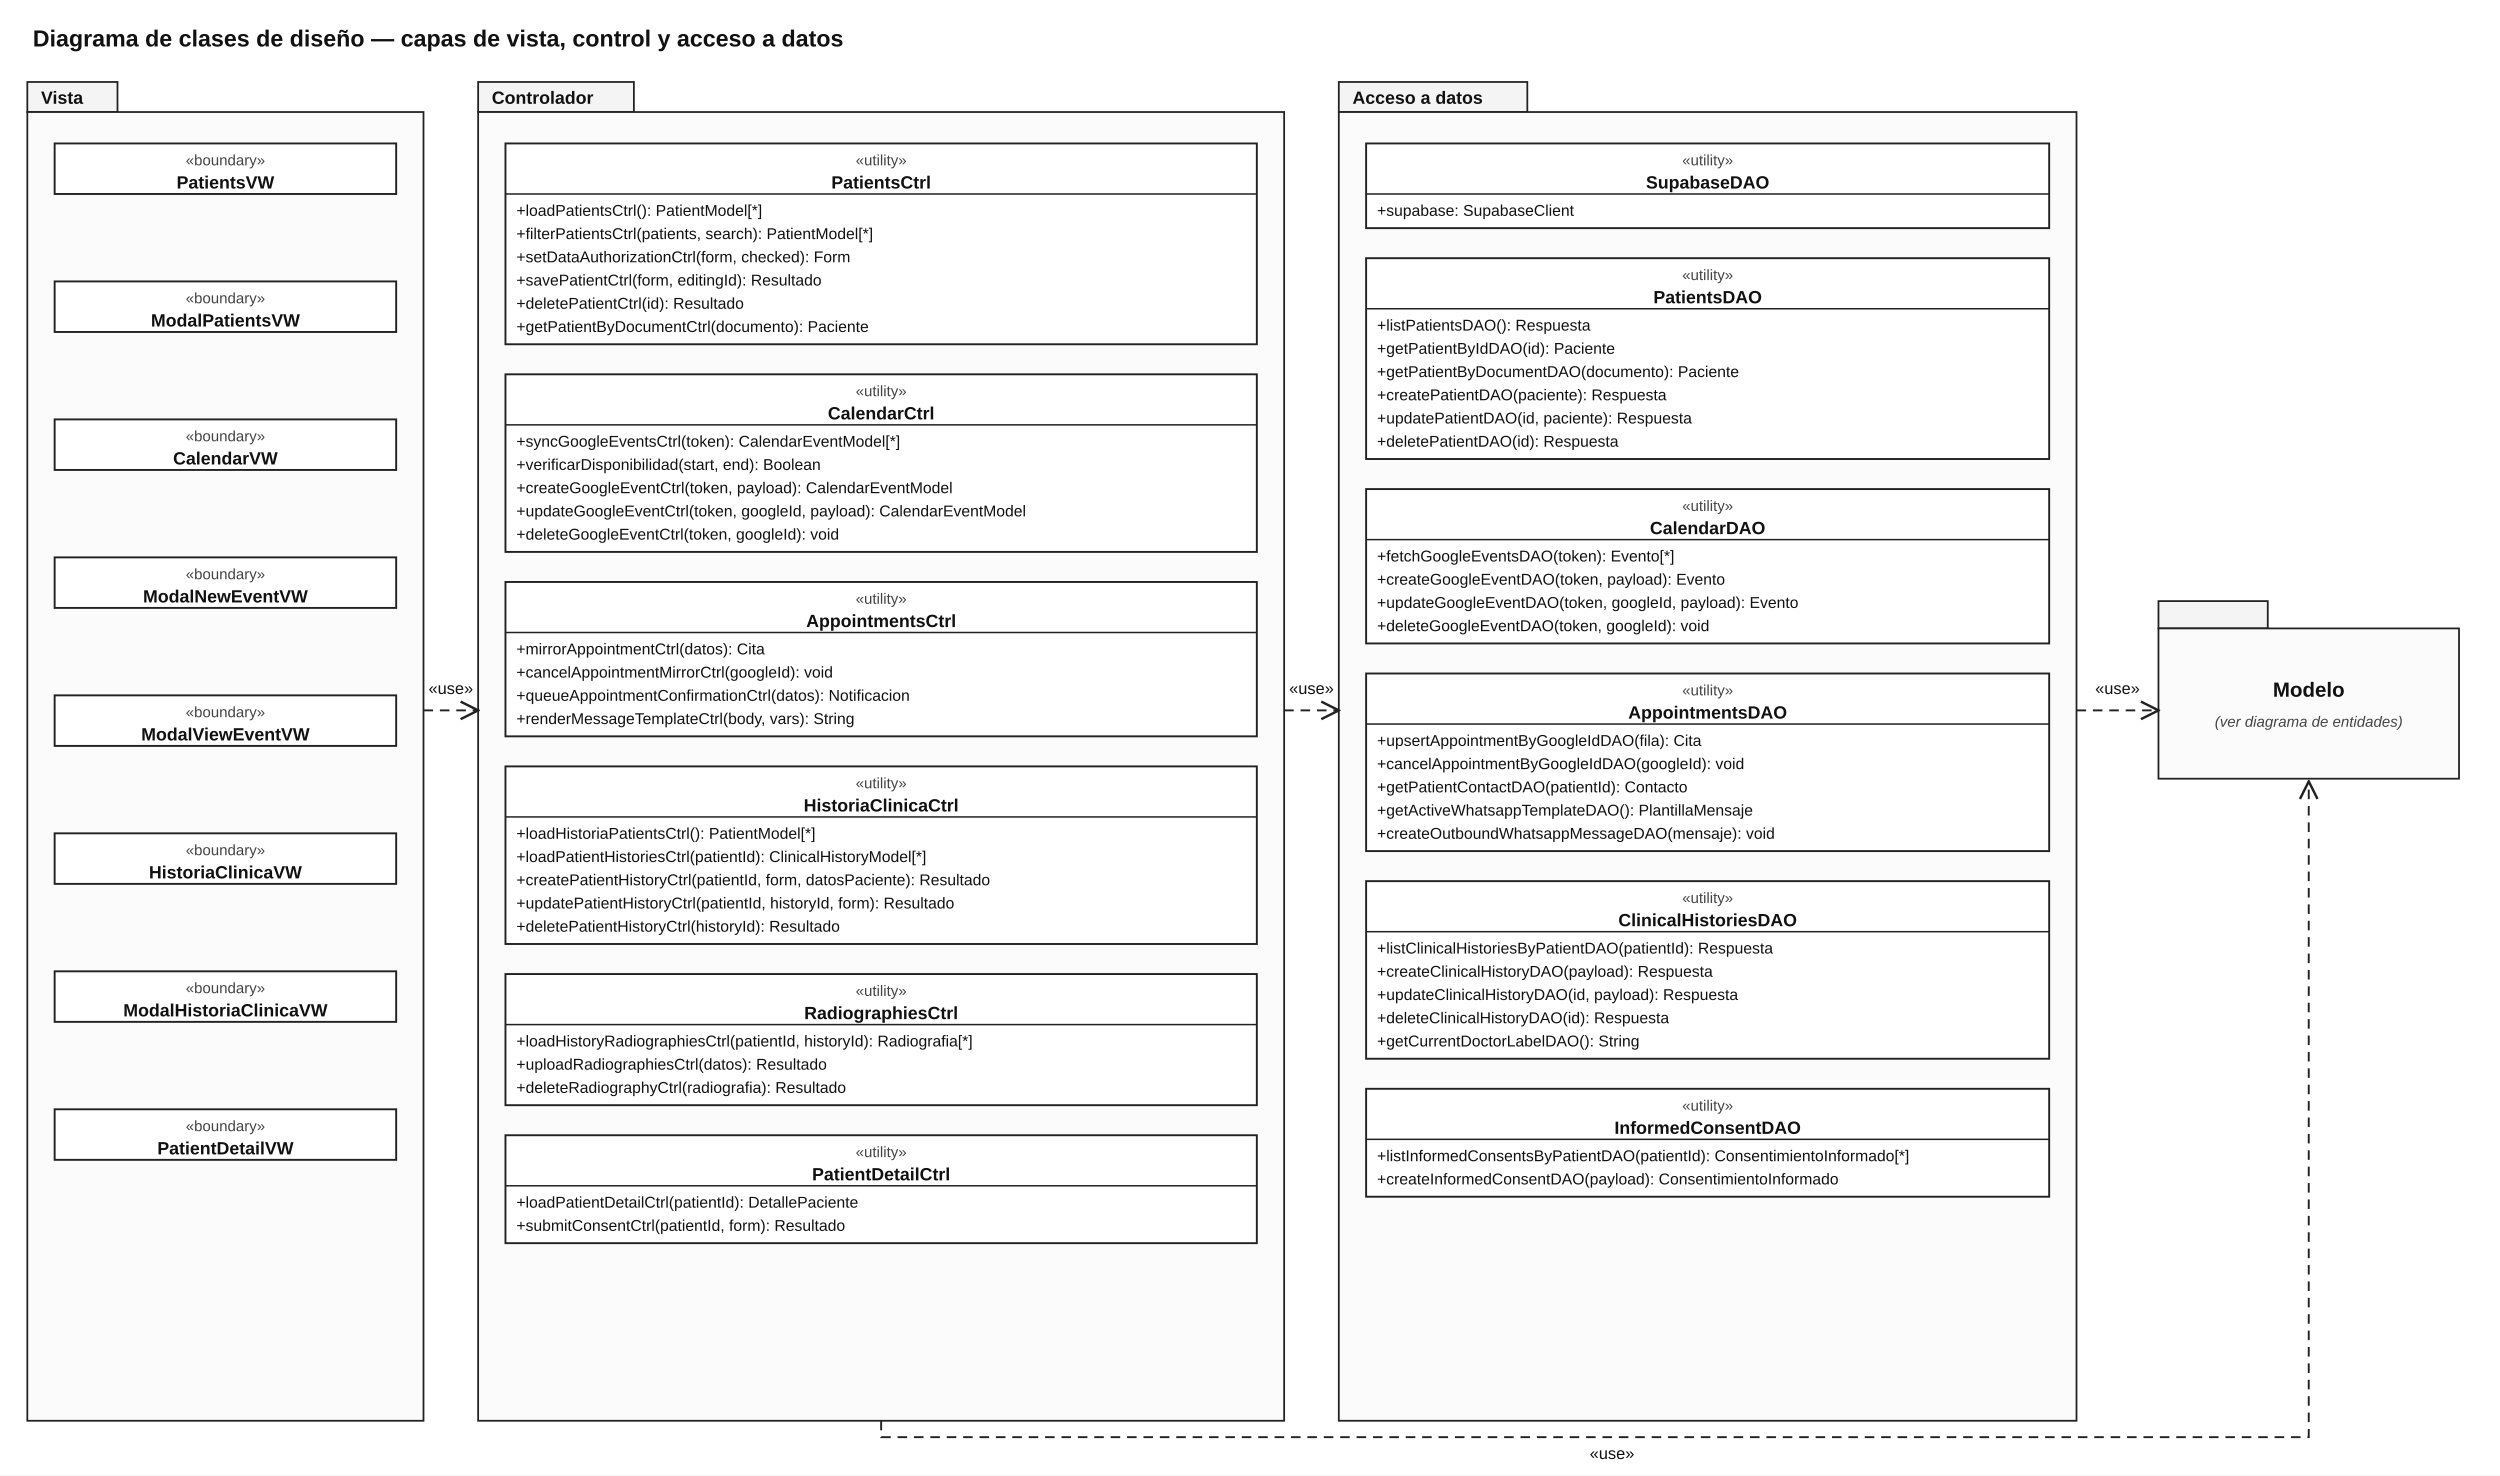
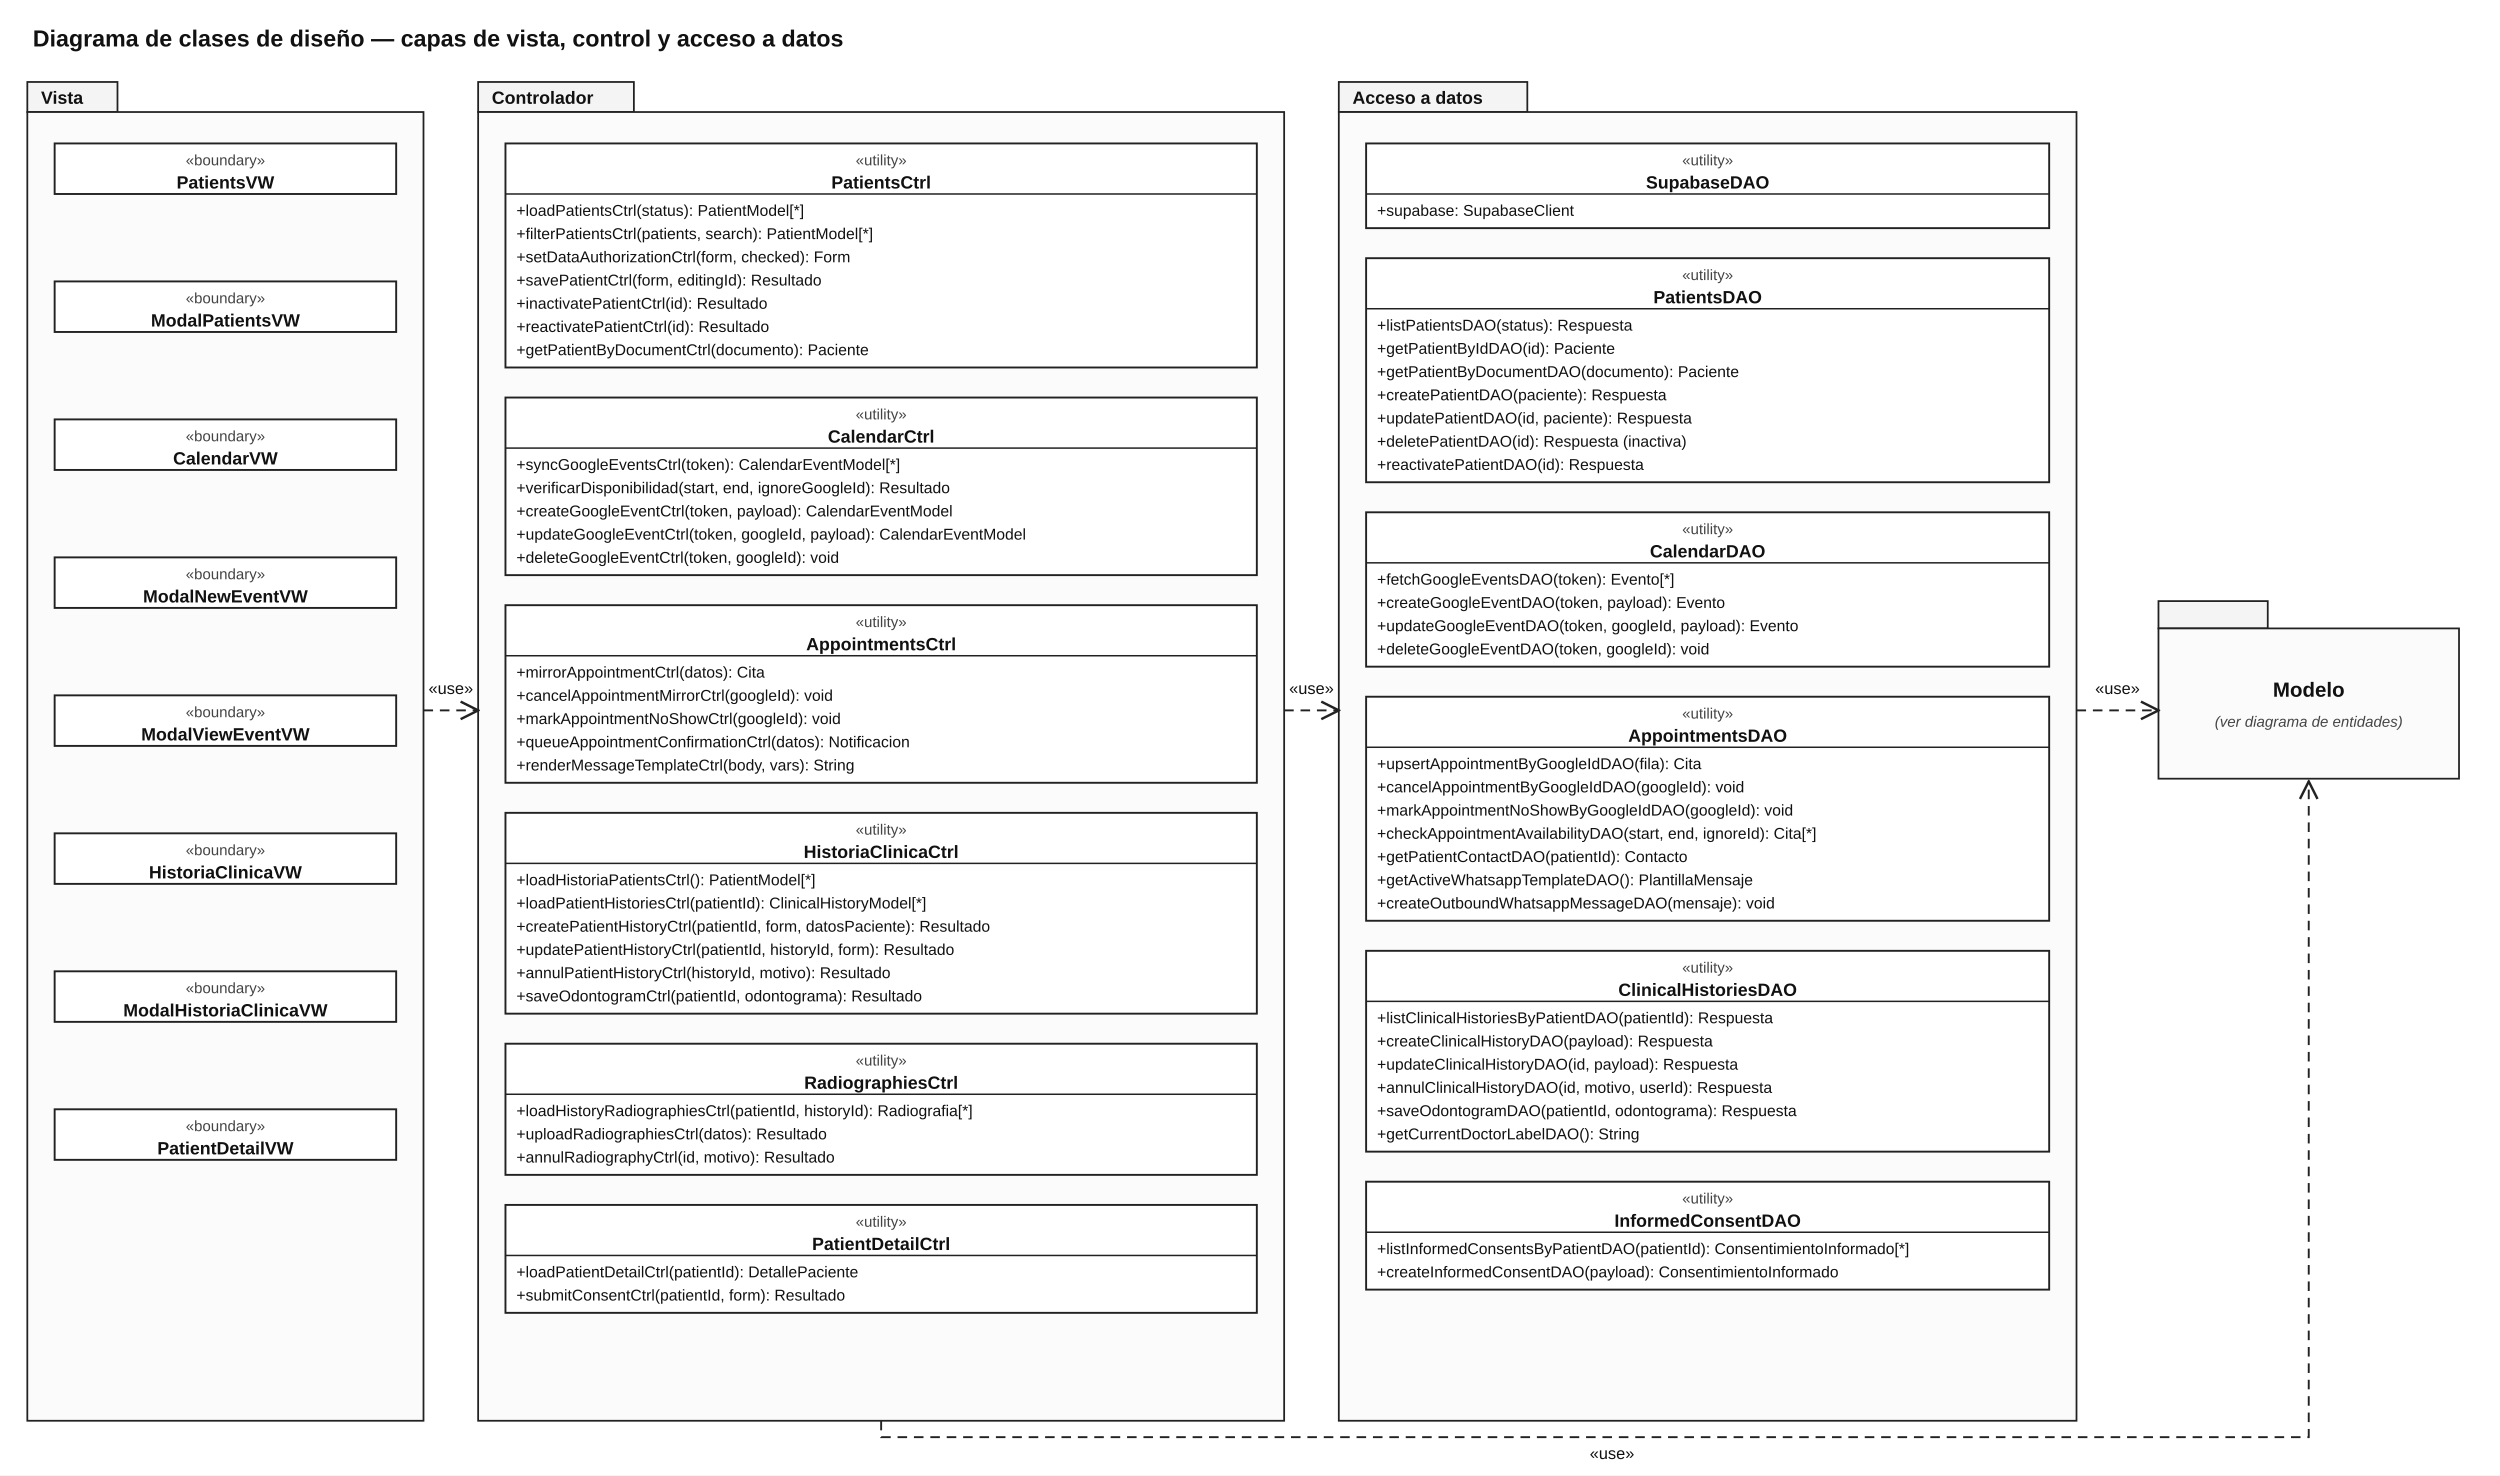
<svg xmlns="http://www.w3.org/2000/svg" width="1830" height="1080" viewBox="0 0 1830 1080">
  <defs>
    <marker id="o" viewBox="0 0 12 12" refX="11" refY="6" markerWidth="11" markerHeight="11" orient="auto">
      <path d="M1,1 L11,6 L1,11" fill="none" stroke="#222" stroke-width="1.4" />
    </marker>
  </defs>
  <rect width="1830" height="1080" fill="#fff" />
  <text x="24.0" y="34.0" font-family="Liberation Sans, Arial, Helvetica, sans-serif" font-size="17" font-weight="bold" font-style="normal" text-anchor="start" fill="#111">Diagrama de clases de diseño — capas de vista, control y acceso a datos</text>
  <rect x="20" y="60" width="66" height="22" fill="#f4f4f4" stroke="#222" stroke-width="1.3" />
  <text x="30.0" y="76.0" font-family="Liberation Sans, Arial, Helvetica, sans-serif" font-size="13" font-weight="bold" font-style="normal" text-anchor="start" fill="#111">Vista</text>
  <rect x="20" y="82" width="290" height="958" fill="#fbfbfb" stroke="#222" stroke-width="1.3" />
  <rect x="350" y="60" width="114" height="22" fill="#f4f4f4" stroke="#222" stroke-width="1.3" />
  <text x="360.0" y="76.0" font-family="Liberation Sans, Arial, Helvetica, sans-serif" font-size="13" font-weight="bold" font-style="normal" text-anchor="start" fill="#111">Controlador</text>
  <rect x="350" y="82" width="590" height="958" fill="#fbfbfb" stroke="#222" stroke-width="1.3" />
  <rect x="980" y="60" width="138" height="22" fill="#f4f4f4" stroke="#222" stroke-width="1.3" />
  <text x="990.0" y="76.0" font-family="Liberation Sans, Arial, Helvetica, sans-serif" font-size="13" font-weight="bold" font-style="normal" text-anchor="start" fill="#111">Acceso a datos</text>
  <rect x="980" y="82" width="540" height="958" fill="#fbfbfb" stroke="#222" stroke-width="1.3" />
  <rect x="40" y="105" width="250" height="37" fill="#fff" stroke="#222" stroke-width="1.4" />
  <text x="165.0" y="121.0" font-family="Liberation Sans, Arial, Helvetica, sans-serif" font-size="11" font-weight="normal" font-style="normal" text-anchor="middle" fill="#444">«boundary»</text>
  <text x="165.0" y="138.0" font-family="Liberation Sans, Arial, Helvetica, sans-serif" font-size="13" font-weight="bold" font-style="normal" text-anchor="middle" fill="#111">PatientsVW</text>
  <rect x="40" y="206" width="250" height="37" fill="#fff" stroke="#222" stroke-width="1.4" />
  <text x="165.0" y="222.0" font-family="Liberation Sans, Arial, Helvetica, sans-serif" font-size="11" font-weight="normal" font-style="normal" text-anchor="middle" fill="#444">«boundary»</text>
  <text x="165.0" y="239.0" font-family="Liberation Sans, Arial, Helvetica, sans-serif" font-size="13" font-weight="bold" font-style="normal" text-anchor="middle" fill="#111">ModalPatientsVW</text>
  <rect x="40" y="307" width="250" height="37" fill="#fff" stroke="#222" stroke-width="1.4" />
  <text x="165.0" y="323.0" font-family="Liberation Sans, Arial, Helvetica, sans-serif" font-size="11" font-weight="normal" font-style="normal" text-anchor="middle" fill="#444">«boundary»</text>
  <text x="165.0" y="340.0" font-family="Liberation Sans, Arial, Helvetica, sans-serif" font-size="13" font-weight="bold" font-style="normal" text-anchor="middle" fill="#111">CalendarVW</text>
  <rect x="40" y="408" width="250" height="37" fill="#fff" stroke="#222" stroke-width="1.4" />
  <text x="165.0" y="424.0" font-family="Liberation Sans, Arial, Helvetica, sans-serif" font-size="11" font-weight="normal" font-style="normal" text-anchor="middle" fill="#444">«boundary»</text>
  <text x="165.0" y="441.0" font-family="Liberation Sans, Arial, Helvetica, sans-serif" font-size="13" font-weight="bold" font-style="normal" text-anchor="middle" fill="#111">ModalNewEventVW</text>
  <rect x="40" y="509" width="250" height="37" fill="#fff" stroke="#222" stroke-width="1.4" />
  <text x="165.0" y="525.0" font-family="Liberation Sans, Arial, Helvetica, sans-serif" font-size="11" font-weight="normal" font-style="normal" text-anchor="middle" fill="#444">«boundary»</text>
  <text x="165.0" y="542.0" font-family="Liberation Sans, Arial, Helvetica, sans-serif" font-size="13" font-weight="bold" font-style="normal" text-anchor="middle" fill="#111">ModalViewEventVW</text>
  <rect x="40" y="610" width="250" height="37" fill="#fff" stroke="#222" stroke-width="1.4" />
  <text x="165.0" y="626.0" font-family="Liberation Sans, Arial, Helvetica, sans-serif" font-size="11" font-weight="normal" font-style="normal" text-anchor="middle" fill="#444">«boundary»</text>
  <text x="165.0" y="643.0" font-family="Liberation Sans, Arial, Helvetica, sans-serif" font-size="13" font-weight="bold" font-style="normal" text-anchor="middle" fill="#111">HistoriaClinicaVW</text>
  <rect x="40" y="711" width="250" height="37" fill="#fff" stroke="#222" stroke-width="1.4" />
  <text x="165.0" y="727.0" font-family="Liberation Sans, Arial, Helvetica, sans-serif" font-size="11" font-weight="normal" font-style="normal" text-anchor="middle" fill="#444">«boundary»</text>
  <text x="165.0" y="744.0" font-family="Liberation Sans, Arial, Helvetica, sans-serif" font-size="13" font-weight="bold" font-style="normal" text-anchor="middle" fill="#111">ModalHistoriaClinicaVW</text>
  <rect x="40" y="812" width="250" height="37" fill="#fff" stroke="#222" stroke-width="1.4" />
  <text x="165.0" y="828.0" font-family="Liberation Sans, Arial, Helvetica, sans-serif" font-size="11" font-weight="normal" font-style="normal" text-anchor="middle" fill="#444">«boundary»</text>
  <text x="165.0" y="845.0" font-family="Liberation Sans, Arial, Helvetica, sans-serif" font-size="13" font-weight="bold" font-style="normal" text-anchor="middle" fill="#111">PatientDetailVW</text>
-   <rect x="370" y="105" width="550" height="147" fill="#fff" stroke="#222" stroke-width="1.4" />
+   <rect x="370" y="105" width="550" height="164" fill="#fff" stroke="#222" stroke-width="1.4" />
  <text x="645.0" y="121.0" font-family="Liberation Sans, Arial, Helvetica, sans-serif" font-size="11" font-weight="normal" font-style="normal" text-anchor="middle" fill="#444">«utility»</text>
  <text x="645.0" y="138.0" font-family="Liberation Sans, Arial, Helvetica, sans-serif" font-size="13" font-weight="bold" font-style="normal" text-anchor="middle" fill="#111">PatientsCtrl</text>
  <line x1="370" y1="142" x2="920" y2="142" stroke="#222" stroke-width="1.1" />
-   <text x="378.0" y="158.0" font-family="Liberation Sans, Arial, Helvetica, sans-serif" font-size="11.5" font-weight="normal" font-style="normal" text-anchor="start" fill="#111">+loadPatientsCtrl(): PatientModel[*]</text>
+   <text x="378.0" y="158.0" font-family="Liberation Sans, Arial, Helvetica, sans-serif" font-size="11.5" font-weight="normal" font-style="normal" text-anchor="start" fill="#111">+loadPatientsCtrl(status): PatientModel[*]</text>
  <text x="378.0" y="175.0" font-family="Liberation Sans, Arial, Helvetica, sans-serif" font-size="11.5" font-weight="normal" font-style="normal" text-anchor="start" fill="#111">+filterPatientsCtrl(patients, search): PatientModel[*]</text>
  <text x="378.0" y="192.0" font-family="Liberation Sans, Arial, Helvetica, sans-serif" font-size="11.5" font-weight="normal" font-style="normal" text-anchor="start" fill="#111">+setDataAuthorizationCtrl(form, checked): Form</text>
  <text x="378.0" y="209.0" font-family="Liberation Sans, Arial, Helvetica, sans-serif" font-size="11.5" font-weight="normal" font-style="normal" text-anchor="start" fill="#111">+savePatientCtrl(form, editingId): Resultado</text>
-   <text x="378.0" y="226.0" font-family="Liberation Sans, Arial, Helvetica, sans-serif" font-size="11.5" font-weight="normal" font-style="normal" text-anchor="start" fill="#111">+deletePatientCtrl(id): Resultado</text>
-   <text x="378.0" y="243.0" font-family="Liberation Sans, Arial, Helvetica, sans-serif" font-size="11.5" font-weight="normal" font-style="normal" text-anchor="start" fill="#111">+getPatientByDocumentCtrl(documento): Paciente</text>
-   <rect x="370" y="274" width="550" height="130" fill="#fff" stroke="#222" stroke-width="1.4" />
-   <text x="645.0" y="290.0" font-family="Liberation Sans, Arial, Helvetica, sans-serif" font-size="11" font-weight="normal" font-style="normal" text-anchor="middle" fill="#444">«utility»</text>
-   <text x="645.0" y="307.0" font-family="Liberation Sans, Arial, Helvetica, sans-serif" font-size="13" font-weight="bold" font-style="normal" text-anchor="middle" fill="#111">CalendarCtrl</text>
-   <line x1="370" y1="311" x2="920" y2="311" stroke="#222" stroke-width="1.1" />
-   <text x="378.0" y="327.0" font-family="Liberation Sans, Arial, Helvetica, sans-serif" font-size="11.5" font-weight="normal" font-style="normal" text-anchor="start" fill="#111">+syncGoogleEventsCtrl(token): CalendarEventModel[*]</text>
-   <text x="378.0" y="344.0" font-family="Liberation Sans, Arial, Helvetica, sans-serif" font-size="11.5" font-weight="normal" font-style="normal" text-anchor="start" fill="#111">+verificarDisponibilidad(start, end): Boolean</text>
-   <text x="378.0" y="361.0" font-family="Liberation Sans, Arial, Helvetica, sans-serif" font-size="11.5" font-weight="normal" font-style="normal" text-anchor="start" fill="#111">+createGoogleEventCtrl(token, payload): CalendarEventModel</text>
-   <text x="378.0" y="378.0" font-family="Liberation Sans, Arial, Helvetica, sans-serif" font-size="11.5" font-weight="normal" font-style="normal" text-anchor="start" fill="#111">+updateGoogleEventCtrl(token, googleId, payload): CalendarEventModel</text>
-   <text x="378.0" y="395.0" font-family="Liberation Sans, Arial, Helvetica, sans-serif" font-size="11.5" font-weight="normal" font-style="normal" text-anchor="start" fill="#111">+deleteGoogleEventCtrl(token, googleId): void</text>
-   <rect x="370" y="426" width="550" height="113" fill="#fff" stroke="#222" stroke-width="1.4" />
-   <text x="645.0" y="442.0" font-family="Liberation Sans, Arial, Helvetica, sans-serif" font-size="11" font-weight="normal" font-style="normal" text-anchor="middle" fill="#444">«utility»</text>
-   <text x="645.0" y="459.0" font-family="Liberation Sans, Arial, Helvetica, sans-serif" font-size="13" font-weight="bold" font-style="normal" text-anchor="middle" fill="#111">AppointmentsCtrl</text>
-   <line x1="370" y1="463" x2="920" y2="463" stroke="#222" stroke-width="1.1" />
-   <text x="378.0" y="479.0" font-family="Liberation Sans, Arial, Helvetica, sans-serif" font-size="11.5" font-weight="normal" font-style="normal" text-anchor="start" fill="#111">+mirrorAppointmentCtrl(datos): Cita</text>
-   <text x="378.0" y="496.0" font-family="Liberation Sans, Arial, Helvetica, sans-serif" font-size="11.5" font-weight="normal" font-style="normal" text-anchor="start" fill="#111">+cancelAppointmentMirrorCtrl(googleId): void</text>
-   <text x="378.0" y="513.0" font-family="Liberation Sans, Arial, Helvetica, sans-serif" font-size="11.5" font-weight="normal" font-style="normal" text-anchor="start" fill="#111">+queueAppointmentConfirmationCtrl(datos): Notificacion</text>
-   <text x="378.0" y="530.0" font-family="Liberation Sans, Arial, Helvetica, sans-serif" font-size="11.5" font-weight="normal" font-style="normal" text-anchor="start" fill="#111">+renderMessageTemplateCtrl(body, vars): String</text>
-   <rect x="370" y="561" width="550" height="130" fill="#fff" stroke="#222" stroke-width="1.4" />
-   <text x="645.0" y="577.0" font-family="Liberation Sans, Arial, Helvetica, sans-serif" font-size="11" font-weight="normal" font-style="normal" text-anchor="middle" fill="#444">«utility»</text>
-   <text x="645.0" y="594.0" font-family="Liberation Sans, Arial, Helvetica, sans-serif" font-size="13" font-weight="bold" font-style="normal" text-anchor="middle" fill="#111">HistoriaClinicaCtrl</text>
-   <line x1="370" y1="598" x2="920" y2="598" stroke="#222" stroke-width="1.1" />
-   <text x="378.0" y="614.0" font-family="Liberation Sans, Arial, Helvetica, sans-serif" font-size="11.5" font-weight="normal" font-style="normal" text-anchor="start" fill="#111">+loadHistoriaPatientsCtrl(): PatientModel[*]</text>
-   <text x="378.0" y="631.0" font-family="Liberation Sans, Arial, Helvetica, sans-serif" font-size="11.5" font-weight="normal" font-style="normal" text-anchor="start" fill="#111">+loadPatientHistoriesCtrl(patientId): ClinicalHistoryModel[*]</text>
-   <text x="378.0" y="648.0" font-family="Liberation Sans, Arial, Helvetica, sans-serif" font-size="11.5" font-weight="normal" font-style="normal" text-anchor="start" fill="#111">+createPatientHistoryCtrl(patientId, form, datosPaciente): Resultado</text>
-   <text x="378.0" y="665.0" font-family="Liberation Sans, Arial, Helvetica, sans-serif" font-size="11.5" font-weight="normal" font-style="normal" text-anchor="start" fill="#111">+updatePatientHistoryCtrl(patientId, historyId, form): Resultado</text>
-   <text x="378.0" y="682.0" font-family="Liberation Sans, Arial, Helvetica, sans-serif" font-size="11.5" font-weight="normal" font-style="normal" text-anchor="start" fill="#111">+deletePatientHistoryCtrl(historyId): Resultado</text>
-   <rect x="370" y="713" width="550" height="96" fill="#fff" stroke="#222" stroke-width="1.4" />
-   <text x="645.0" y="729.0" font-family="Liberation Sans, Arial, Helvetica, sans-serif" font-size="11" font-weight="normal" font-style="normal" text-anchor="middle" fill="#444">«utility»</text>
-   <text x="645.0" y="746.0" font-family="Liberation Sans, Arial, Helvetica, sans-serif" font-size="13" font-weight="bold" font-style="normal" text-anchor="middle" fill="#111">RadiographiesCtrl</text>
-   <line x1="370" y1="750" x2="920" y2="750" stroke="#222" stroke-width="1.1" />
-   <text x="378.0" y="766.0" font-family="Liberation Sans, Arial, Helvetica, sans-serif" font-size="11.5" font-weight="normal" font-style="normal" text-anchor="start" fill="#111">+loadHistoryRadiographiesCtrl(patientId, historyId): Radiografia[*]</text>
-   <text x="378.0" y="783.0" font-family="Liberation Sans, Arial, Helvetica, sans-serif" font-size="11.5" font-weight="normal" font-style="normal" text-anchor="start" fill="#111">+uploadRadiographiesCtrl(datos): Resultado</text>
-   <text x="378.0" y="800.0" font-family="Liberation Sans, Arial, Helvetica, sans-serif" font-size="11.5" font-weight="normal" font-style="normal" text-anchor="start" fill="#111">+deleteRadiographyCtrl(radiografia): Resultado</text>
-   <rect x="370" y="831" width="550" height="79" fill="#fff" stroke="#222" stroke-width="1.4" />
-   <text x="645.0" y="847.0" font-family="Liberation Sans, Arial, Helvetica, sans-serif" font-size="11" font-weight="normal" font-style="normal" text-anchor="middle" fill="#444">«utility»</text>
-   <text x="645.0" y="864.0" font-family="Liberation Sans, Arial, Helvetica, sans-serif" font-size="13" font-weight="bold" font-style="normal" text-anchor="middle" fill="#111">PatientDetailCtrl</text>
-   <line x1="370" y1="868" x2="920" y2="868" stroke="#222" stroke-width="1.1" />
-   <text x="378.0" y="884.0" font-family="Liberation Sans, Arial, Helvetica, sans-serif" font-size="11.5" font-weight="normal" font-style="normal" text-anchor="start" fill="#111">+loadPatientDetailCtrl(patientId): DetallePaciente</text>
-   <text x="378.0" y="901.0" font-family="Liberation Sans, Arial, Helvetica, sans-serif" font-size="11.5" font-weight="normal" font-style="normal" text-anchor="start" fill="#111">+submitConsentCtrl(patientId, form): Resultado</text>
+   <text x="378.0" y="226.0" font-family="Liberation Sans, Arial, Helvetica, sans-serif" font-size="11.5" font-weight="normal" font-style="normal" text-anchor="start" fill="#111">+inactivatePatientCtrl(id): Resultado</text>
+   <text x="378.0" y="243.0" font-family="Liberation Sans, Arial, Helvetica, sans-serif" font-size="11.5" font-weight="normal" font-style="normal" text-anchor="start" fill="#111">+reactivatePatientCtrl(id): Resultado</text>
+   <text x="378.0" y="260.0" font-family="Liberation Sans, Arial, Helvetica, sans-serif" font-size="11.5" font-weight="normal" font-style="normal" text-anchor="start" fill="#111">+getPatientByDocumentCtrl(documento): Paciente</text>
+   <rect x="370" y="291" width="550" height="130" fill="#fff" stroke="#222" stroke-width="1.4" />
+   <text x="645.0" y="307.0" font-family="Liberation Sans, Arial, Helvetica, sans-serif" font-size="11" font-weight="normal" font-style="normal" text-anchor="middle" fill="#444">«utility»</text>
+   <text x="645.0" y="324.0" font-family="Liberation Sans, Arial, Helvetica, sans-serif" font-size="13" font-weight="bold" font-style="normal" text-anchor="middle" fill="#111">CalendarCtrl</text>
+   <line x1="370" y1="328" x2="920" y2="328" stroke="#222" stroke-width="1.1" />
+   <text x="378.0" y="344.0" font-family="Liberation Sans, Arial, Helvetica, sans-serif" font-size="11.5" font-weight="normal" font-style="normal" text-anchor="start" fill="#111">+syncGoogleEventsCtrl(token): CalendarEventModel[*]</text>
+   <text x="378.0" y="361.0" font-family="Liberation Sans, Arial, Helvetica, sans-serif" font-size="11.5" font-weight="normal" font-style="normal" text-anchor="start" fill="#111">+verificarDisponibilidad(start, end, ignoreGoogleId): Resultado</text>
+   <text x="378.0" y="378.0" font-family="Liberation Sans, Arial, Helvetica, sans-serif" font-size="11.5" font-weight="normal" font-style="normal" text-anchor="start" fill="#111">+createGoogleEventCtrl(token, payload): CalendarEventModel</text>
+   <text x="378.0" y="395.0" font-family="Liberation Sans, Arial, Helvetica, sans-serif" font-size="11.5" font-weight="normal" font-style="normal" text-anchor="start" fill="#111">+updateGoogleEventCtrl(token, googleId, payload): CalendarEventModel</text>
+   <text x="378.0" y="412.0" font-family="Liberation Sans, Arial, Helvetica, sans-serif" font-size="11.5" font-weight="normal" font-style="normal" text-anchor="start" fill="#111">+deleteGoogleEventCtrl(token, googleId): void</text>
+   <rect x="370" y="443" width="550" height="130" fill="#fff" stroke="#222" stroke-width="1.4" />
+   <text x="645.0" y="459.0" font-family="Liberation Sans, Arial, Helvetica, sans-serif" font-size="11" font-weight="normal" font-style="normal" text-anchor="middle" fill="#444">«utility»</text>
+   <text x="645.0" y="476.0" font-family="Liberation Sans, Arial, Helvetica, sans-serif" font-size="13" font-weight="bold" font-style="normal" text-anchor="middle" fill="#111">AppointmentsCtrl</text>
+   <line x1="370" y1="480" x2="920" y2="480" stroke="#222" stroke-width="1.1" />
+   <text x="378.0" y="496.0" font-family="Liberation Sans, Arial, Helvetica, sans-serif" font-size="11.5" font-weight="normal" font-style="normal" text-anchor="start" fill="#111">+mirrorAppointmentCtrl(datos): Cita</text>
+   <text x="378.0" y="513.0" font-family="Liberation Sans, Arial, Helvetica, sans-serif" font-size="11.5" font-weight="normal" font-style="normal" text-anchor="start" fill="#111">+cancelAppointmentMirrorCtrl(googleId): void</text>
+   <text x="378.0" y="530.0" font-family="Liberation Sans, Arial, Helvetica, sans-serif" font-size="11.5" font-weight="normal" font-style="normal" text-anchor="start" fill="#111">+markAppointmentNoShowCtrl(googleId): void</text>
+   <text x="378.0" y="547.0" font-family="Liberation Sans, Arial, Helvetica, sans-serif" font-size="11.5" font-weight="normal" font-style="normal" text-anchor="start" fill="#111">+queueAppointmentConfirmationCtrl(datos): Notificacion</text>
+   <text x="378.0" y="564.0" font-family="Liberation Sans, Arial, Helvetica, sans-serif" font-size="11.5" font-weight="normal" font-style="normal" text-anchor="start" fill="#111">+renderMessageTemplateCtrl(body, vars): String</text>
+   <rect x="370" y="595" width="550" height="147" fill="#fff" stroke="#222" stroke-width="1.4" />
+   <text x="645.0" y="611.0" font-family="Liberation Sans, Arial, Helvetica, sans-serif" font-size="11" font-weight="normal" font-style="normal" text-anchor="middle" fill="#444">«utility»</text>
+   <text x="645.0" y="628.0" font-family="Liberation Sans, Arial, Helvetica, sans-serif" font-size="13" font-weight="bold" font-style="normal" text-anchor="middle" fill="#111">HistoriaClinicaCtrl</text>
+   <line x1="370" y1="632" x2="920" y2="632" stroke="#222" stroke-width="1.1" />
+   <text x="378.0" y="648.0" font-family="Liberation Sans, Arial, Helvetica, sans-serif" font-size="11.5" font-weight="normal" font-style="normal" text-anchor="start" fill="#111">+loadHistoriaPatientsCtrl(): PatientModel[*]</text>
+   <text x="378.0" y="665.0" font-family="Liberation Sans, Arial, Helvetica, sans-serif" font-size="11.5" font-weight="normal" font-style="normal" text-anchor="start" fill="#111">+loadPatientHistoriesCtrl(patientId): ClinicalHistoryModel[*]</text>
+   <text x="378.0" y="682.0" font-family="Liberation Sans, Arial, Helvetica, sans-serif" font-size="11.5" font-weight="normal" font-style="normal" text-anchor="start" fill="#111">+createPatientHistoryCtrl(patientId, form, datosPaciente): Resultado</text>
+   <text x="378.0" y="699.0" font-family="Liberation Sans, Arial, Helvetica, sans-serif" font-size="11.5" font-weight="normal" font-style="normal" text-anchor="start" fill="#111">+updatePatientHistoryCtrl(patientId, historyId, form): Resultado</text>
+   <text x="378.0" y="716.0" font-family="Liberation Sans, Arial, Helvetica, sans-serif" font-size="11.5" font-weight="normal" font-style="normal" text-anchor="start" fill="#111">+annulPatientHistoryCtrl(historyId, motivo): Resultado</text>
+   <text x="378.0" y="733.0" font-family="Liberation Sans, Arial, Helvetica, sans-serif" font-size="11.5" font-weight="normal" font-style="normal" text-anchor="start" fill="#111">+saveOdontogramCtrl(patientId, odontograma): Resultado</text>
+   <rect x="370" y="764" width="550" height="96" fill="#fff" stroke="#222" stroke-width="1.4" />
+   <text x="645.0" y="780.0" font-family="Liberation Sans, Arial, Helvetica, sans-serif" font-size="11" font-weight="normal" font-style="normal" text-anchor="middle" fill="#444">«utility»</text>
+   <text x="645.0" y="797.0" font-family="Liberation Sans, Arial, Helvetica, sans-serif" font-size="13" font-weight="bold" font-style="normal" text-anchor="middle" fill="#111">RadiographiesCtrl</text>
+   <line x1="370" y1="801" x2="920" y2="801" stroke="#222" stroke-width="1.1" />
+   <text x="378.0" y="817.0" font-family="Liberation Sans, Arial, Helvetica, sans-serif" font-size="11.5" font-weight="normal" font-style="normal" text-anchor="start" fill="#111">+loadHistoryRadiographiesCtrl(patientId, historyId): Radiografia[*]</text>
+   <text x="378.0" y="834.0" font-family="Liberation Sans, Arial, Helvetica, sans-serif" font-size="11.5" font-weight="normal" font-style="normal" text-anchor="start" fill="#111">+uploadRadiographiesCtrl(datos): Resultado</text>
+   <text x="378.0" y="851.0" font-family="Liberation Sans, Arial, Helvetica, sans-serif" font-size="11.5" font-weight="normal" font-style="normal" text-anchor="start" fill="#111">+annulRadiographyCtrl(id, motivo): Resultado</text>
+   <rect x="370" y="882" width="550" height="79" fill="#fff" stroke="#222" stroke-width="1.4" />
+   <text x="645.0" y="898.0" font-family="Liberation Sans, Arial, Helvetica, sans-serif" font-size="11" font-weight="normal" font-style="normal" text-anchor="middle" fill="#444">«utility»</text>
+   <text x="645.0" y="915.0" font-family="Liberation Sans, Arial, Helvetica, sans-serif" font-size="13" font-weight="bold" font-style="normal" text-anchor="middle" fill="#111">PatientDetailCtrl</text>
+   <line x1="370" y1="919" x2="920" y2="919" stroke="#222" stroke-width="1.1" />
+   <text x="378.0" y="935.0" font-family="Liberation Sans, Arial, Helvetica, sans-serif" font-size="11.5" font-weight="normal" font-style="normal" text-anchor="start" fill="#111">+loadPatientDetailCtrl(patientId): DetallePaciente</text>
+   <text x="378.0" y="952.0" font-family="Liberation Sans, Arial, Helvetica, sans-serif" font-size="11.5" font-weight="normal" font-style="normal" text-anchor="start" fill="#111">+submitConsentCtrl(patientId, form): Resultado</text>
  <rect x="1000" y="105" width="500" height="62" fill="#fff" stroke="#222" stroke-width="1.4" />
  <text x="1250.0" y="121.0" font-family="Liberation Sans, Arial, Helvetica, sans-serif" font-size="11" font-weight="normal" font-style="normal" text-anchor="middle" fill="#444">«utility»</text>
  <text x="1250.0" y="138.0" font-family="Liberation Sans, Arial, Helvetica, sans-serif" font-size="13" font-weight="bold" font-style="normal" text-anchor="middle" fill="#111">SupabaseDAO</text>
  <line x1="1000" y1="142" x2="1500" y2="142" stroke="#222" stroke-width="1.1" />
  <text x="1008.0" y="158.0" font-family="Liberation Sans, Arial, Helvetica, sans-serif" font-size="11.5" font-weight="normal" font-style="normal" text-anchor="start" fill="#111">+supabase: SupabaseClient</text>
-   <rect x="1000" y="189" width="500" height="147" fill="#fff" stroke="#222" stroke-width="1.4" />
+   <rect x="1000" y="189" width="500" height="164" fill="#fff" stroke="#222" stroke-width="1.4" />
  <text x="1250.0" y="205.0" font-family="Liberation Sans, Arial, Helvetica, sans-serif" font-size="11" font-weight="normal" font-style="normal" text-anchor="middle" fill="#444">«utility»</text>
  <text x="1250.0" y="222.0" font-family="Liberation Sans, Arial, Helvetica, sans-serif" font-size="13" font-weight="bold" font-style="normal" text-anchor="middle" fill="#111">PatientsDAO</text>
  <line x1="1000" y1="226" x2="1500" y2="226" stroke="#222" stroke-width="1.1" />
-   <text x="1008.0" y="242.0" font-family="Liberation Sans, Arial, Helvetica, sans-serif" font-size="11.5" font-weight="normal" font-style="normal" text-anchor="start" fill="#111">+listPatientsDAO(): Respuesta</text>
+   <text x="1008.0" y="242.0" font-family="Liberation Sans, Arial, Helvetica, sans-serif" font-size="11.5" font-weight="normal" font-style="normal" text-anchor="start" fill="#111">+listPatientsDAO(status): Respuesta</text>
  <text x="1008.0" y="259.0" font-family="Liberation Sans, Arial, Helvetica, sans-serif" font-size="11.5" font-weight="normal" font-style="normal" text-anchor="start" fill="#111">+getPatientByIdDAO(id): Paciente</text>
  <text x="1008.0" y="276.0" font-family="Liberation Sans, Arial, Helvetica, sans-serif" font-size="11.5" font-weight="normal" font-style="normal" text-anchor="start" fill="#111">+getPatientByDocumentDAO(documento): Paciente</text>
  <text x="1008.0" y="293.0" font-family="Liberation Sans, Arial, Helvetica, sans-serif" font-size="11.5" font-weight="normal" font-style="normal" text-anchor="start" fill="#111">+createPatientDAO(paciente): Respuesta</text>
  <text x="1008.0" y="310.0" font-family="Liberation Sans, Arial, Helvetica, sans-serif" font-size="11.5" font-weight="normal" font-style="normal" text-anchor="start" fill="#111">+updatePatientDAO(id, paciente): Respuesta</text>
-   <text x="1008.0" y="327.0" font-family="Liberation Sans, Arial, Helvetica, sans-serif" font-size="11.5" font-weight="normal" font-style="normal" text-anchor="start" fill="#111">+deletePatientDAO(id): Respuesta</text>
-   <rect x="1000" y="358" width="500" height="113" fill="#fff" stroke="#222" stroke-width="1.4" />
-   <text x="1250.0" y="374.0" font-family="Liberation Sans, Arial, Helvetica, sans-serif" font-size="11" font-weight="normal" font-style="normal" text-anchor="middle" fill="#444">«utility»</text>
-   <text x="1250.0" y="391.0" font-family="Liberation Sans, Arial, Helvetica, sans-serif" font-size="13" font-weight="bold" font-style="normal" text-anchor="middle" fill="#111">CalendarDAO</text>
-   <line x1="1000" y1="395" x2="1500" y2="395" stroke="#222" stroke-width="1.1" />
-   <text x="1008.0" y="411.0" font-family="Liberation Sans, Arial, Helvetica, sans-serif" font-size="11.5" font-weight="normal" font-style="normal" text-anchor="start" fill="#111">+fetchGoogleEventsDAO(token): Evento[*]</text>
-   <text x="1008.0" y="428.0" font-family="Liberation Sans, Arial, Helvetica, sans-serif" font-size="11.5" font-weight="normal" font-style="normal" text-anchor="start" fill="#111">+createGoogleEventDAO(token, payload): Evento</text>
-   <text x="1008.0" y="445.0" font-family="Liberation Sans, Arial, Helvetica, sans-serif" font-size="11.5" font-weight="normal" font-style="normal" text-anchor="start" fill="#111">+updateGoogleEventDAO(token, googleId, payload): Evento</text>
-   <text x="1008.0" y="462.0" font-family="Liberation Sans, Arial, Helvetica, sans-serif" font-size="11.5" font-weight="normal" font-style="normal" text-anchor="start" fill="#111">+deleteGoogleEventDAO(token, googleId): void</text>
-   <rect x="1000" y="493" width="500" height="130" fill="#fff" stroke="#222" stroke-width="1.4" />
-   <text x="1250.0" y="509.0" font-family="Liberation Sans, Arial, Helvetica, sans-serif" font-size="11" font-weight="normal" font-style="normal" text-anchor="middle" fill="#444">«utility»</text>
-   <text x="1250.0" y="526.0" font-family="Liberation Sans, Arial, Helvetica, sans-serif" font-size="13" font-weight="bold" font-style="normal" text-anchor="middle" fill="#111">AppointmentsDAO</text>
-   <line x1="1000" y1="530" x2="1500" y2="530" stroke="#222" stroke-width="1.1" />
-   <text x="1008.0" y="546.0" font-family="Liberation Sans, Arial, Helvetica, sans-serif" font-size="11.5" font-weight="normal" font-style="normal" text-anchor="start" fill="#111">+upsertAppointmentByGoogleIdDAO(fila): Cita</text>
-   <text x="1008.0" y="563.0" font-family="Liberation Sans, Arial, Helvetica, sans-serif" font-size="11.5" font-weight="normal" font-style="normal" text-anchor="start" fill="#111">+cancelAppointmentByGoogleIdDAO(googleId): void</text>
-   <text x="1008.0" y="580.0" font-family="Liberation Sans, Arial, Helvetica, sans-serif" font-size="11.5" font-weight="normal" font-style="normal" text-anchor="start" fill="#111">+getPatientContactDAO(patientId): Contacto</text>
-   <text x="1008.0" y="597.0" font-family="Liberation Sans, Arial, Helvetica, sans-serif" font-size="11.5" font-weight="normal" font-style="normal" text-anchor="start" fill="#111">+getActiveWhatsappTemplateDAO(): PlantillaMensaje</text>
-   <text x="1008.0" y="614.0" font-family="Liberation Sans, Arial, Helvetica, sans-serif" font-size="11.5" font-weight="normal" font-style="normal" text-anchor="start" fill="#111">+createOutboundWhatsappMessageDAO(mensaje): void</text>
-   <rect x="1000" y="645" width="500" height="130" fill="#fff" stroke="#222" stroke-width="1.4" />
-   <text x="1250.0" y="661.0" font-family="Liberation Sans, Arial, Helvetica, sans-serif" font-size="11" font-weight="normal" font-style="normal" text-anchor="middle" fill="#444">«utility»</text>
-   <text x="1250.0" y="678.0" font-family="Liberation Sans, Arial, Helvetica, sans-serif" font-size="13" font-weight="bold" font-style="normal" text-anchor="middle" fill="#111">ClinicalHistoriesDAO</text>
-   <line x1="1000" y1="682" x2="1500" y2="682" stroke="#222" stroke-width="1.1" />
-   <text x="1008.0" y="698.0" font-family="Liberation Sans, Arial, Helvetica, sans-serif" font-size="11.5" font-weight="normal" font-style="normal" text-anchor="start" fill="#111">+listClinicalHistoriesByPatientDAO(patientId): Respuesta</text>
-   <text x="1008.0" y="715.0" font-family="Liberation Sans, Arial, Helvetica, sans-serif" font-size="11.5" font-weight="normal" font-style="normal" text-anchor="start" fill="#111">+createClinicalHistoryDAO(payload): Respuesta</text>
-   <text x="1008.0" y="732.0" font-family="Liberation Sans, Arial, Helvetica, sans-serif" font-size="11.5" font-weight="normal" font-style="normal" text-anchor="start" fill="#111">+updateClinicalHistoryDAO(id, payload): Respuesta</text>
-   <text x="1008.0" y="749.0" font-family="Liberation Sans, Arial, Helvetica, sans-serif" font-size="11.5" font-weight="normal" font-style="normal" text-anchor="start" fill="#111">+deleteClinicalHistoryDAO(id): Respuesta</text>
-   <text x="1008.0" y="766.0" font-family="Liberation Sans, Arial, Helvetica, sans-serif" font-size="11.5" font-weight="normal" font-style="normal" text-anchor="start" fill="#111">+getCurrentDoctorLabelDAO(): String</text>
-   <rect x="1000" y="797" width="500" height="79" fill="#fff" stroke="#222" stroke-width="1.4" />
-   <text x="1250.0" y="813.0" font-family="Liberation Sans, Arial, Helvetica, sans-serif" font-size="11" font-weight="normal" font-style="normal" text-anchor="middle" fill="#444">«utility»</text>
-   <text x="1250.0" y="830.0" font-family="Liberation Sans, Arial, Helvetica, sans-serif" font-size="13" font-weight="bold" font-style="normal" text-anchor="middle" fill="#111">InformedConsentDAO</text>
-   <line x1="1000" y1="834" x2="1500" y2="834" stroke="#222" stroke-width="1.1" />
-   <text x="1008.0" y="850.0" font-family="Liberation Sans, Arial, Helvetica, sans-serif" font-size="11.5" font-weight="normal" font-style="normal" text-anchor="start" fill="#111">+listInformedConsentsByPatientDAO(patientId): ConsentimientoInformado[*]</text>
-   <text x="1008.0" y="867.0" font-family="Liberation Sans, Arial, Helvetica, sans-serif" font-size="11.5" font-weight="normal" font-style="normal" text-anchor="start" fill="#111">+createInformedConsentDAO(payload): ConsentimientoInformado</text>
+   <text x="1008.0" y="327.0" font-family="Liberation Sans, Arial, Helvetica, sans-serif" font-size="11.5" font-weight="normal" font-style="normal" text-anchor="start" fill="#111">+deletePatientDAO(id): Respuesta  (inactiva)</text>
+   <text x="1008.0" y="344.0" font-family="Liberation Sans, Arial, Helvetica, sans-serif" font-size="11.5" font-weight="normal" font-style="normal" text-anchor="start" fill="#111">+reactivatePatientDAO(id): Respuesta</text>
+   <rect x="1000" y="375" width="500" height="113" fill="#fff" stroke="#222" stroke-width="1.4" />
+   <text x="1250.0" y="391.0" font-family="Liberation Sans, Arial, Helvetica, sans-serif" font-size="11" font-weight="normal" font-style="normal" text-anchor="middle" fill="#444">«utility»</text>
+   <text x="1250.0" y="408.0" font-family="Liberation Sans, Arial, Helvetica, sans-serif" font-size="13" font-weight="bold" font-style="normal" text-anchor="middle" fill="#111">CalendarDAO</text>
+   <line x1="1000" y1="412" x2="1500" y2="412" stroke="#222" stroke-width="1.1" />
+   <text x="1008.0" y="428.0" font-family="Liberation Sans, Arial, Helvetica, sans-serif" font-size="11.5" font-weight="normal" font-style="normal" text-anchor="start" fill="#111">+fetchGoogleEventsDAO(token): Evento[*]</text>
+   <text x="1008.0" y="445.0" font-family="Liberation Sans, Arial, Helvetica, sans-serif" font-size="11.5" font-weight="normal" font-style="normal" text-anchor="start" fill="#111">+createGoogleEventDAO(token, payload): Evento</text>
+   <text x="1008.0" y="462.0" font-family="Liberation Sans, Arial, Helvetica, sans-serif" font-size="11.5" font-weight="normal" font-style="normal" text-anchor="start" fill="#111">+updateGoogleEventDAO(token, googleId, payload): Evento</text>
+   <text x="1008.0" y="479.0" font-family="Liberation Sans, Arial, Helvetica, sans-serif" font-size="11.5" font-weight="normal" font-style="normal" text-anchor="start" fill="#111">+deleteGoogleEventDAO(token, googleId): void</text>
+   <rect x="1000" y="510" width="500" height="164" fill="#fff" stroke="#222" stroke-width="1.4" />
+   <text x="1250.0" y="526.0" font-family="Liberation Sans, Arial, Helvetica, sans-serif" font-size="11" font-weight="normal" font-style="normal" text-anchor="middle" fill="#444">«utility»</text>
+   <text x="1250.0" y="543.0" font-family="Liberation Sans, Arial, Helvetica, sans-serif" font-size="13" font-weight="bold" font-style="normal" text-anchor="middle" fill="#111">AppointmentsDAO</text>
+   <line x1="1000" y1="547" x2="1500" y2="547" stroke="#222" stroke-width="1.1" />
+   <text x="1008.0" y="563.0" font-family="Liberation Sans, Arial, Helvetica, sans-serif" font-size="11.5" font-weight="normal" font-style="normal" text-anchor="start" fill="#111">+upsertAppointmentByGoogleIdDAO(fila): Cita</text>
+   <text x="1008.0" y="580.0" font-family="Liberation Sans, Arial, Helvetica, sans-serif" font-size="11.5" font-weight="normal" font-style="normal" text-anchor="start" fill="#111">+cancelAppointmentByGoogleIdDAO(googleId): void</text>
+   <text x="1008.0" y="597.0" font-family="Liberation Sans, Arial, Helvetica, sans-serif" font-size="11.5" font-weight="normal" font-style="normal" text-anchor="start" fill="#111">+markAppointmentNoShowByGoogleIdDAO(googleId): void</text>
+   <text x="1008.0" y="614.0" font-family="Liberation Sans, Arial, Helvetica, sans-serif" font-size="11.5" font-weight="normal" font-style="normal" text-anchor="start" fill="#111">+checkAppointmentAvailabilityDAO(start, end, ignoreId): Cita[*]</text>
+   <text x="1008.0" y="631.0" font-family="Liberation Sans, Arial, Helvetica, sans-serif" font-size="11.5" font-weight="normal" font-style="normal" text-anchor="start" fill="#111">+getPatientContactDAO(patientId): Contacto</text>
+   <text x="1008.0" y="648.0" font-family="Liberation Sans, Arial, Helvetica, sans-serif" font-size="11.5" font-weight="normal" font-style="normal" text-anchor="start" fill="#111">+getActiveWhatsappTemplateDAO(): PlantillaMensaje</text>
+   <text x="1008.0" y="665.0" font-family="Liberation Sans, Arial, Helvetica, sans-serif" font-size="11.5" font-weight="normal" font-style="normal" text-anchor="start" fill="#111">+createOutboundWhatsappMessageDAO(mensaje): void</text>
+   <rect x="1000" y="696" width="500" height="147" fill="#fff" stroke="#222" stroke-width="1.4" />
+   <text x="1250.0" y="712.0" font-family="Liberation Sans, Arial, Helvetica, sans-serif" font-size="11" font-weight="normal" font-style="normal" text-anchor="middle" fill="#444">«utility»</text>
+   <text x="1250.0" y="729.0" font-family="Liberation Sans, Arial, Helvetica, sans-serif" font-size="13" font-weight="bold" font-style="normal" text-anchor="middle" fill="#111">ClinicalHistoriesDAO</text>
+   <line x1="1000" y1="733" x2="1500" y2="733" stroke="#222" stroke-width="1.1" />
+   <text x="1008.0" y="749.0" font-family="Liberation Sans, Arial, Helvetica, sans-serif" font-size="11.5" font-weight="normal" font-style="normal" text-anchor="start" fill="#111">+listClinicalHistoriesByPatientDAO(patientId): Respuesta</text>
+   <text x="1008.0" y="766.0" font-family="Liberation Sans, Arial, Helvetica, sans-serif" font-size="11.5" font-weight="normal" font-style="normal" text-anchor="start" fill="#111">+createClinicalHistoryDAO(payload): Respuesta</text>
+   <text x="1008.0" y="783.0" font-family="Liberation Sans, Arial, Helvetica, sans-serif" font-size="11.5" font-weight="normal" font-style="normal" text-anchor="start" fill="#111">+updateClinicalHistoryDAO(id, payload): Respuesta</text>
+   <text x="1008.0" y="800.0" font-family="Liberation Sans, Arial, Helvetica, sans-serif" font-size="11.5" font-weight="normal" font-style="normal" text-anchor="start" fill="#111">+annulClinicalHistoryDAO(id, motivo, userId): Respuesta</text>
+   <text x="1008.0" y="817.0" font-family="Liberation Sans, Arial, Helvetica, sans-serif" font-size="11.5" font-weight="normal" font-style="normal" text-anchor="start" fill="#111">+saveOdontogramDAO(patientId, odontograma): Respuesta</text>
+   <text x="1008.0" y="834.0" font-family="Liberation Sans, Arial, Helvetica, sans-serif" font-size="11.5" font-weight="normal" font-style="normal" text-anchor="start" fill="#111">+getCurrentDoctorLabelDAO(): String</text>
+   <rect x="1000" y="865" width="500" height="79" fill="#fff" stroke="#222" stroke-width="1.4" />
+   <text x="1250.0" y="881.0" font-family="Liberation Sans, Arial, Helvetica, sans-serif" font-size="11" font-weight="normal" font-style="normal" text-anchor="middle" fill="#444">«utility»</text>
+   <text x="1250.0" y="898.0" font-family="Liberation Sans, Arial, Helvetica, sans-serif" font-size="13" font-weight="bold" font-style="normal" text-anchor="middle" fill="#111">InformedConsentDAO</text>
+   <line x1="1000" y1="902" x2="1500" y2="902" stroke="#222" stroke-width="1.1" />
+   <text x="1008.0" y="918.0" font-family="Liberation Sans, Arial, Helvetica, sans-serif" font-size="11.5" font-weight="normal" font-style="normal" text-anchor="start" fill="#111">+listInformedConsentsByPatientDAO(patientId): ConsentimientoInformado[*]</text>
+   <text x="1008.0" y="935.0" font-family="Liberation Sans, Arial, Helvetica, sans-serif" font-size="11.5" font-weight="normal" font-style="normal" text-anchor="start" fill="#111">+createInformedConsentDAO(payload): ConsentimientoInformado</text>
  <rect x="1580" y="440" width="80" height="20" fill="#f4f4f4" stroke="#222" stroke-width="1.3" />
  <rect x="1580" y="460" width="220" height="110" fill="#fbfbfb" stroke="#222" stroke-width="1.3" />
  <text x="1690.0" y="510.0" font-family="Liberation Sans, Arial, Helvetica, sans-serif" font-size="15" font-weight="bold" font-style="normal" text-anchor="middle" fill="#111">Modelo</text>
  <text x="1690.0" y="532.0" font-family="Liberation Sans, Arial, Helvetica, sans-serif" font-size="11" font-weight="normal" font-style="italic" text-anchor="middle" fill="#444">(ver diagrama de entidades)</text>
  <path d="M310,520 L350,520" stroke="#222" stroke-width="1.4" stroke-dasharray="7 5" fill="none" marker-end="url(#o)" />
  <text x="330.0" y="508.0" font-family="Liberation Sans, Arial, Helvetica, sans-serif" font-size="12" font-weight="normal" font-style="normal" text-anchor="middle" fill="#111">«use»</text>
  <path d="M940,520 L980,520" stroke="#222" stroke-width="1.4" stroke-dasharray="7 5" fill="none" marker-end="url(#o)" />
  <text x="960.0" y="508.0" font-family="Liberation Sans, Arial, Helvetica, sans-serif" font-size="12" font-weight="normal" font-style="normal" text-anchor="middle" fill="#111">«use»</text>
  <path d="M1520,520 L1580,520" stroke="#222" stroke-width="1.4" stroke-dasharray="7 5" fill="none" marker-end="url(#o)" />
  <text x="1550.0" y="508.0" font-family="Liberation Sans, Arial, Helvetica, sans-serif" font-size="12" font-weight="normal" font-style="normal" text-anchor="middle" fill="#111">«use»</text>
  <path d="M645,1040 L645,1052 L1690,1052 L1690,572" stroke="#222" stroke-width="1.4" stroke-dasharray="7 5" fill="none" marker-end="url(#o)" />
  <text x="1180.0" y="1068.0" font-family="Liberation Sans, Arial, Helvetica, sans-serif" font-size="12" font-weight="normal" font-style="normal" text-anchor="middle" fill="#111">«use»</text>
</svg>
